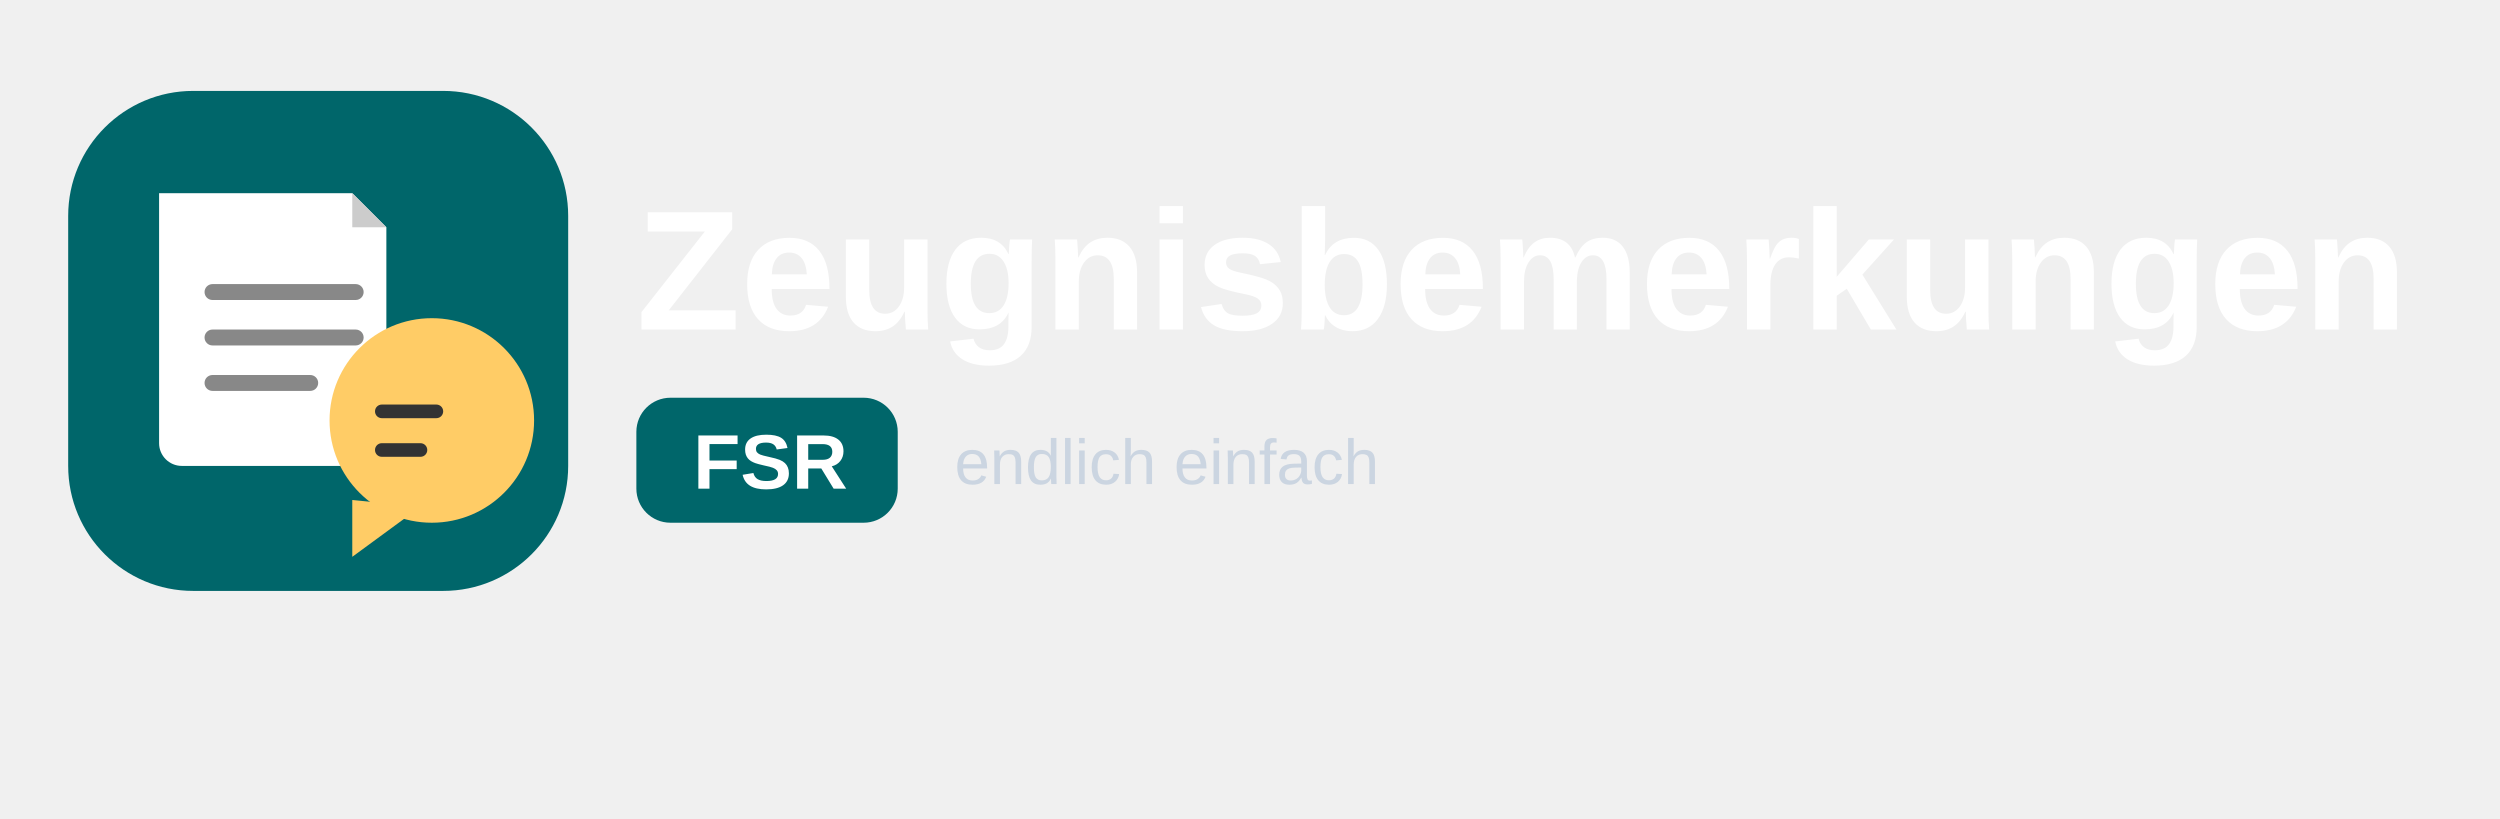
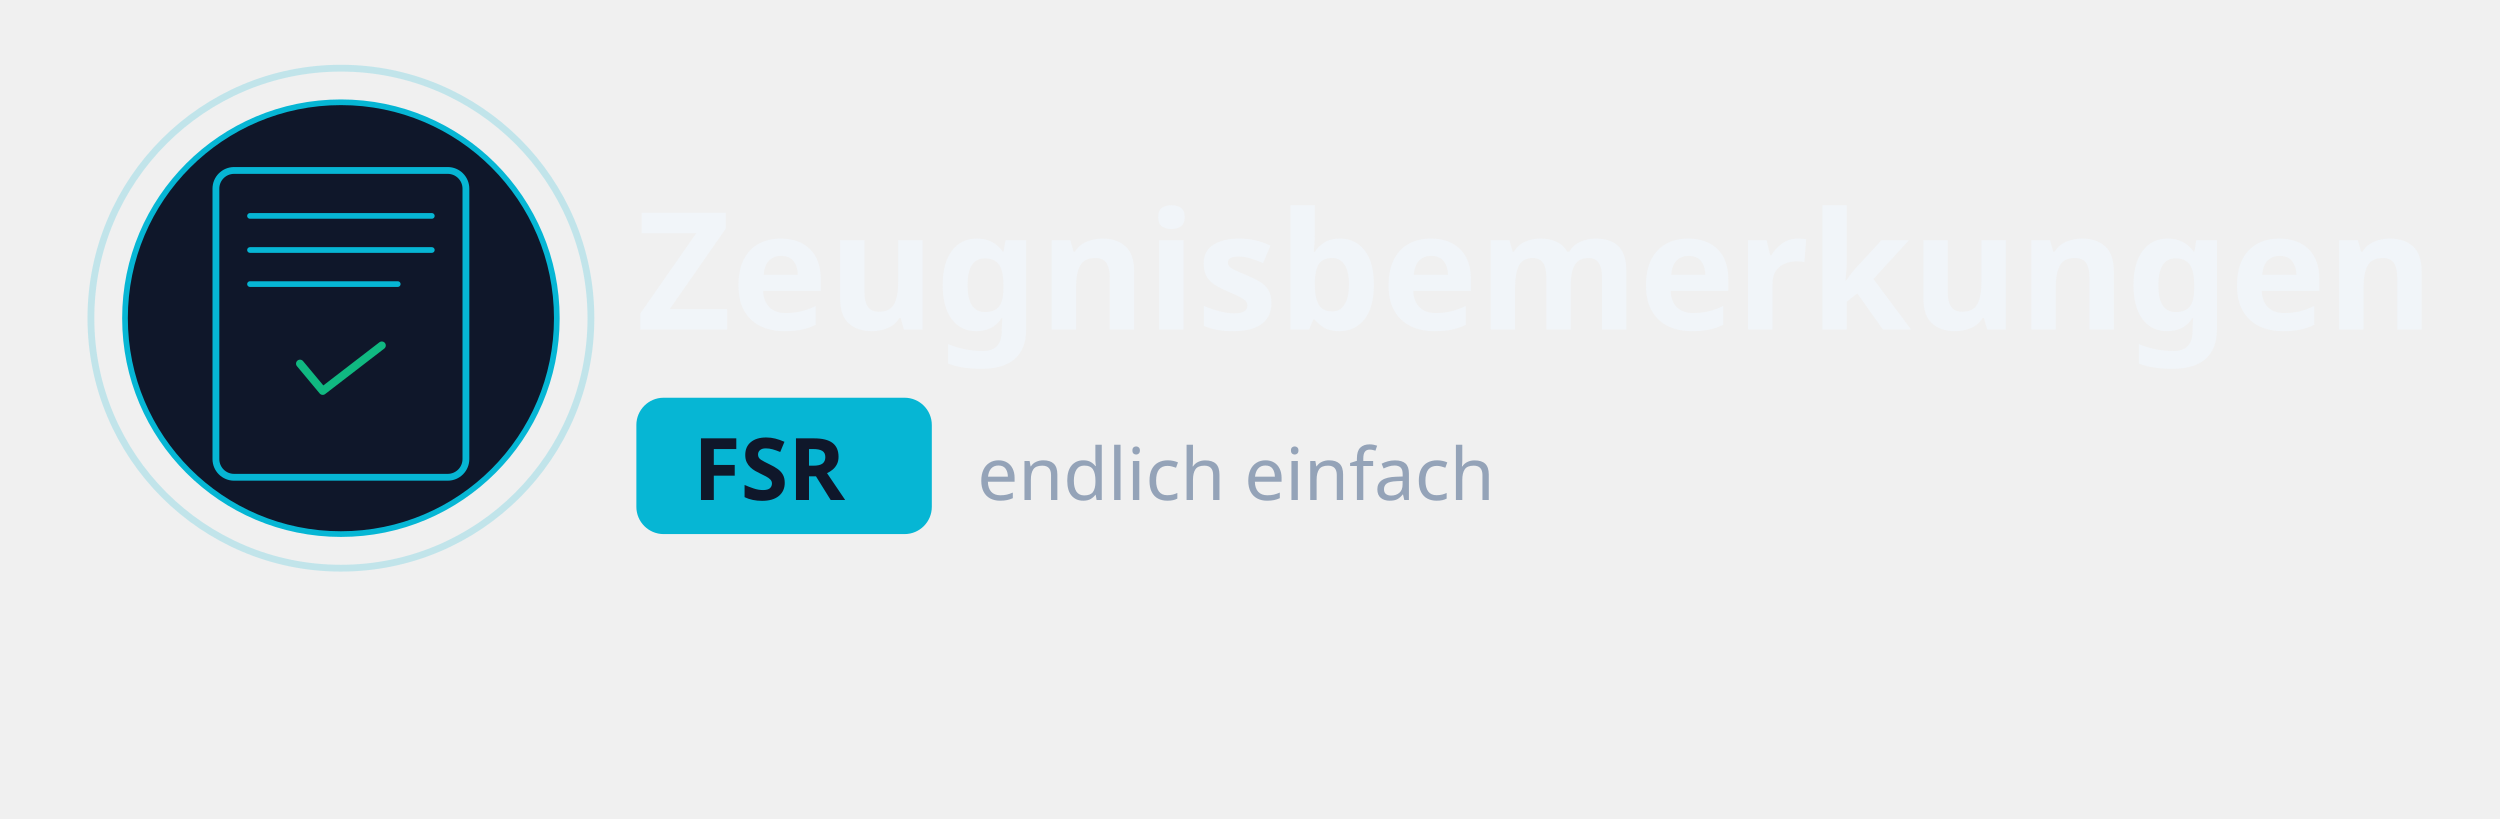
<svg xmlns="http://www.w3.org/2000/svg" viewBox="0 0 1100 360">
+   <defs>
+     <linearGradient id="accentGradient" x1="0%" y1="0%" x2="100%" y2="100%">
+       <stop offset="0%" style="stop-color:#06b6d4;stop-opacity:1" />
+       <stop offset="100%" style="stop-color:#0891b2;stop-opacity:1" />
+     </linearGradient>
+   </defs>
  <g transform="translate(20, 30)">
-     <rect x="10" y="10" width="220" height="220" rx="55" fill="#00666a" />
-     <path d="M60 55 l75 0 l15 15 l0 95 a10 10 0 0 1 -10 10 h-80 a10 10 0 0 1 -10 -10 v-110 z" fill="#ffffff" />
-     <path d="M135 55 l15 15 h-15 z" fill="#cccccc" />
-     <rect x="70" y="95" width="70" height="7" rx="3.5" fill="#888888" />
-     <rect x="70" y="115" width="70" height="7" rx="3.5" fill="#888888" />
-     <rect x="70" y="135" width="50" height="7" rx="3.5" fill="#888888" />
-     <circle cx="170" cy="155" r="45" fill="#ffcc66" />
-     <path d="M135 190 l0 25 l30 -22 z" fill="#ffcc66" />
-     <rect x="145" y="148" width="30" height="6" rx="3" fill="#333333" />
-     <rect x="145" y="165" width="23" height="6" rx="3" fill="#333333" />
-     <text x="260" y="115" font-family="Arial, sans-serif" font-size="75" font-weight="900" fill="#ffffff">Zeugnisbemerkungen</text>
-     <rect x="260" y="145" width="115" height="55" rx="15" fill="#00666a" />
-     <text x="285" y="185" font-family="Arial, sans-serif" font-size="34" font-weight="bold" fill="#ffffff">FSR</text>
-     <text x="400" y="183" font-family="Arial, sans-serif" font-size="28" fill="#cbd5e1">endlich einfach</text>
+     <circle cx="130" cy="110" r="110" fill="none" stroke="#06b6d4" stroke-width="3" opacity="0.2" />
+     <circle cx="130" cy="110" r="95" fill="#0f172a" stroke="#06b6d4" stroke-width="2.5" />
+     <g transform="translate(75, 45)">
+       <rect x="0" y="0" width="110" height="135" rx="8" fill="none" stroke="#06b6d4" stroke-width="3" />
+       <line x1="15" y1="20" x2="95" y2="20" stroke="#06b6d4" stroke-width="2.5" stroke-linecap="round" />
+       <line x1="15" y1="35" x2="95" y2="35" stroke="#06b6d4" stroke-width="2.5" stroke-linecap="round" />
+       <line x1="15" y1="50" x2="80" y2="50" stroke="#06b6d4" stroke-width="2.5" stroke-linecap="round" />
+       <g transform="translate(55, 85)">
+         <path d="M -18 0 L -8 12 L 18 -8" fill="none" stroke="#10b981" stroke-width="3.5" stroke-linecap="round" stroke-linejoin="round" />
+       </g>
+     </g>
+     <text x="260" y="115" font-family="'Segoe UI', sans-serif" font-size="72" font-weight="700" fill="#f1f5f9">Zeugnisbemerkungen</text>
+     <rect x="260" y="145" width="130" height="60" rx="12" fill="#06b6d4" />
+     <text x="285" y="190" font-family="'Segoe UI', sans-serif" font-size="38" font-weight="700" fill="#0f172a">FSR</text>
+     <text x="410" y="190" font-family="'Segoe UI', sans-serif" font-size="32" font-weight="500" fill="#94a3b8">endlich einfach</text>
  </g>
</svg>
